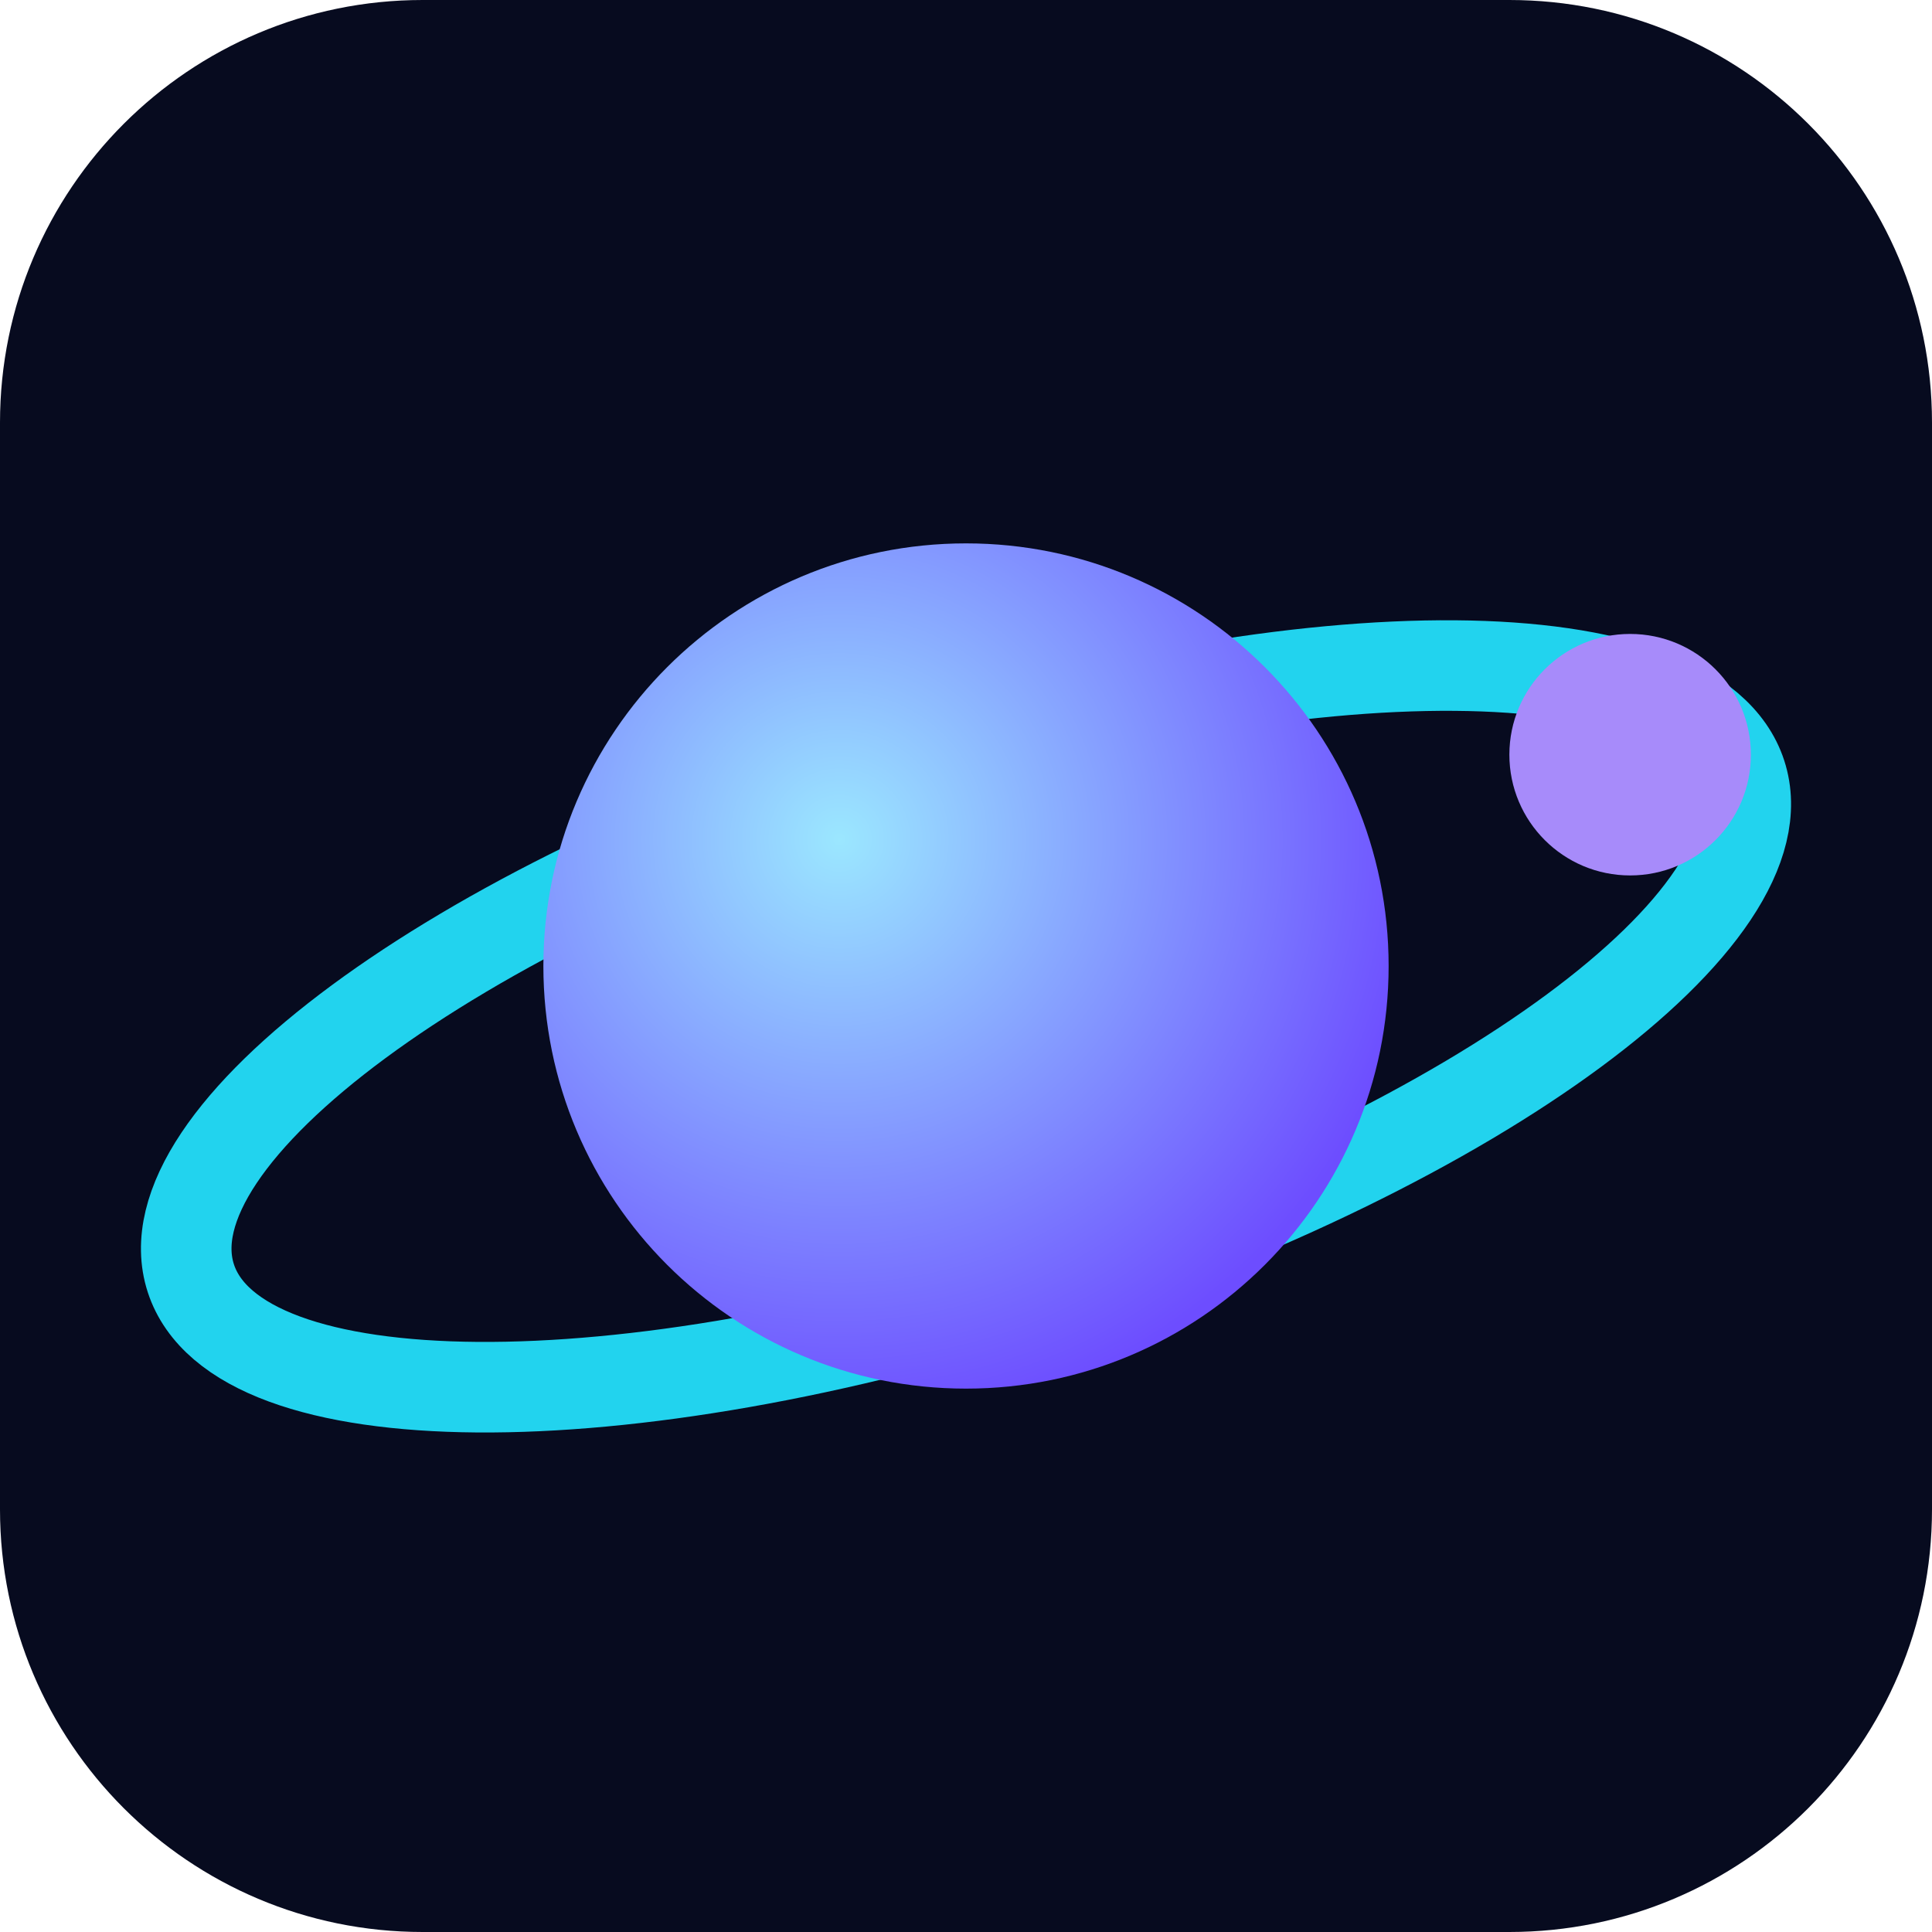
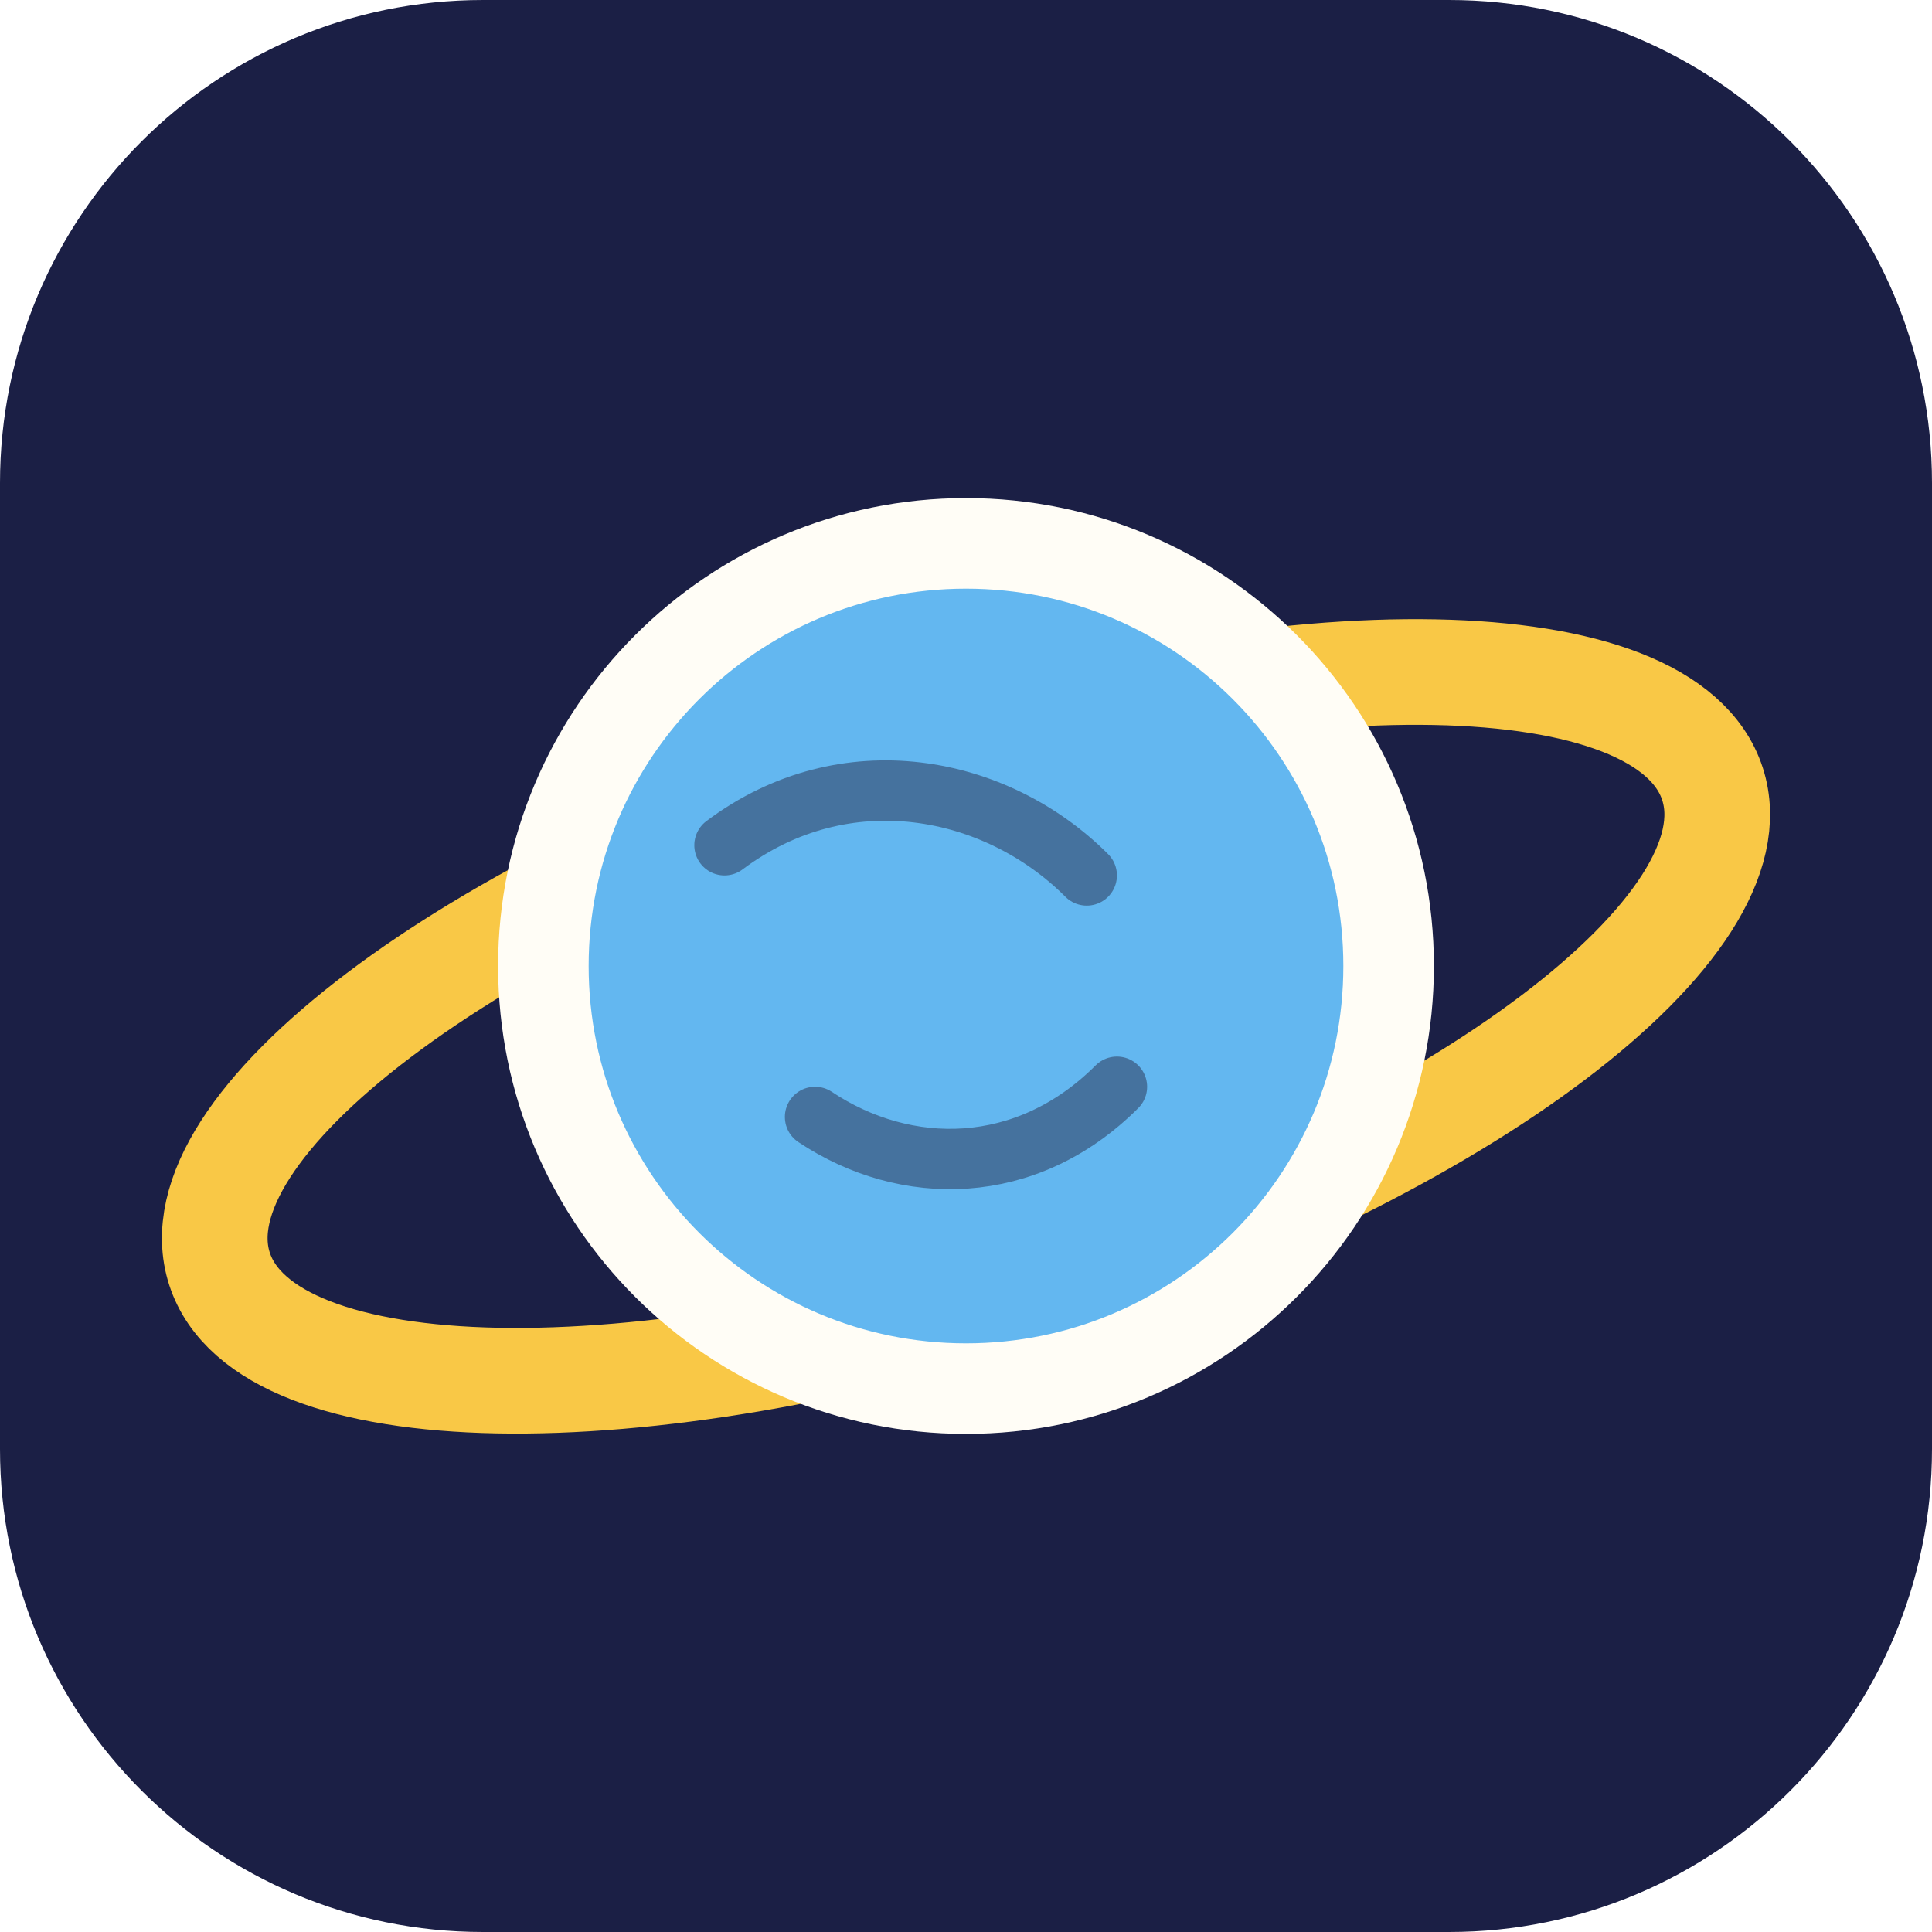
<svg xmlns="http://www.w3.org/2000/svg" viewBox="0 0 64 64">
-   <defs>
-     <radialGradient id="p" cx="35%" cy="35%" r="70%">
-       <stop offset="0" stop-color="#9be7ff" />
-       <stop offset="1" stop-color="#6d4dff" />
-     </radialGradient>
-   </defs>
-   <rect width="64" height="64" rx="14" fill="#070b1f" />
-   <ellipse cx="32" cy="34" rx="27" ry="9" fill="none" stroke="#22d3ee" stroke-width="3" transform="rotate(-18 32 34)" />
-   <circle cx="32" cy="32" r="14" fill="url(#p)" />
-   <circle cx="54" cy="25" r="4" fill="#a78bfa" />
+   <rect width="64" height="64" rx="16" fill="#1b1f45" />
+   <ellipse cx="32" cy="34" rx="26" ry="9" fill="none" stroke="#f9c846" stroke-width="3.5" stroke-linecap="round" transform="rotate(-18 32 34)" />
+   <circle cx="32" cy="32" r="14" fill="#63b7f0" stroke="#fffdf6" stroke-width="3" />
+   <path d="M24 28c4-3 9-2 12 1M27 37c3 2 7 2 10-1" stroke="#22203a" stroke-width="2" stroke-linecap="round" fill="none" opacity=".45" />
</svg>
